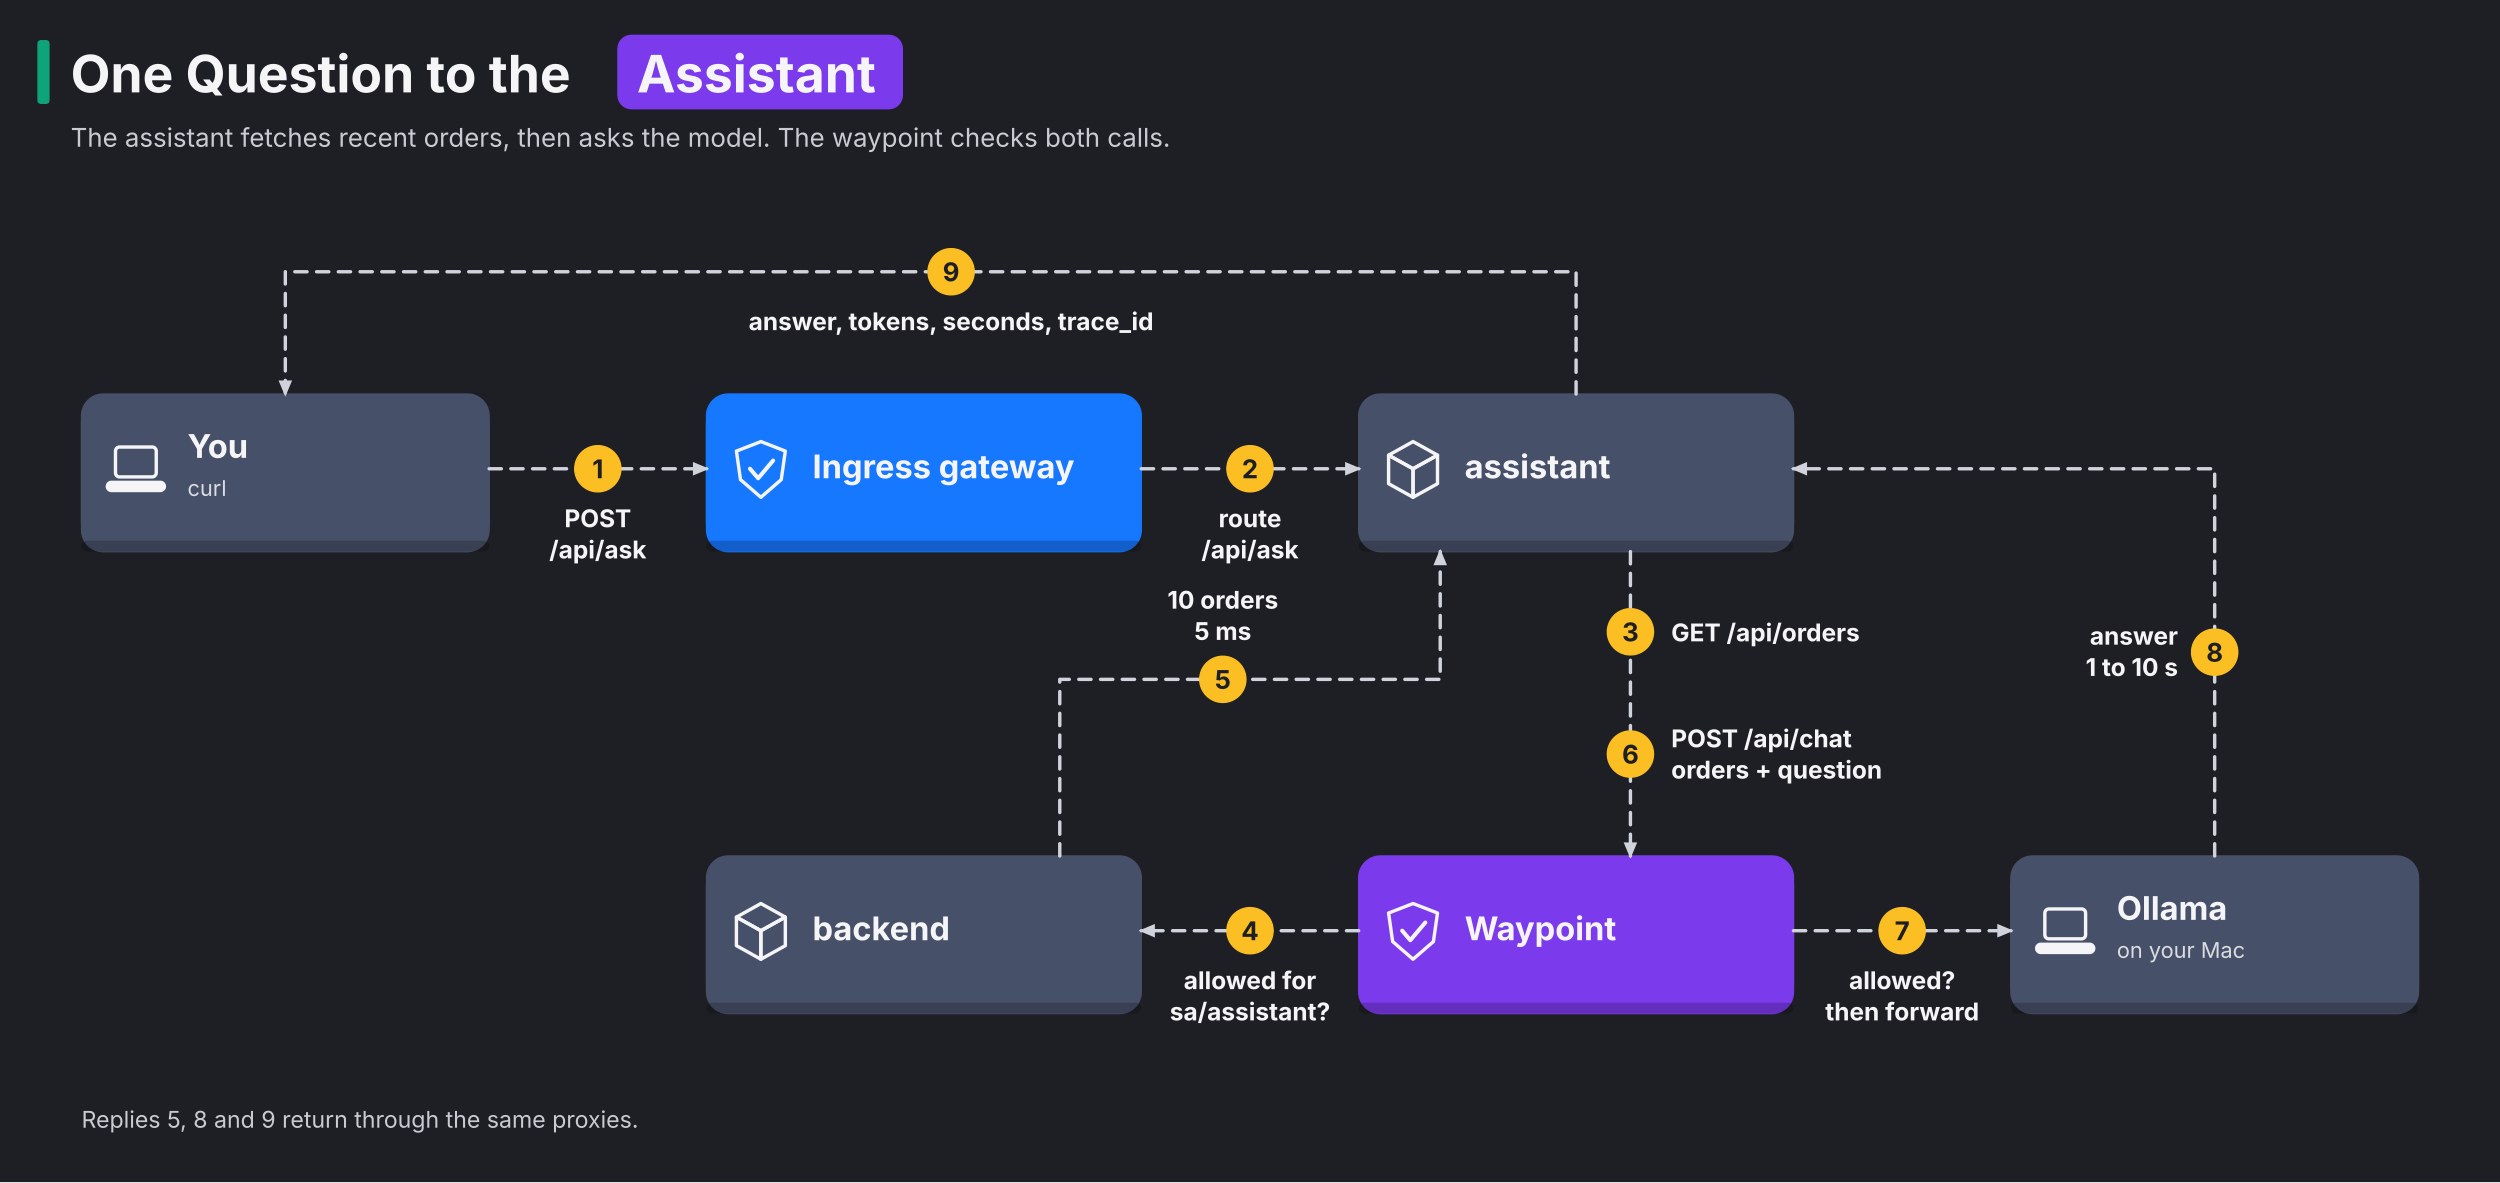
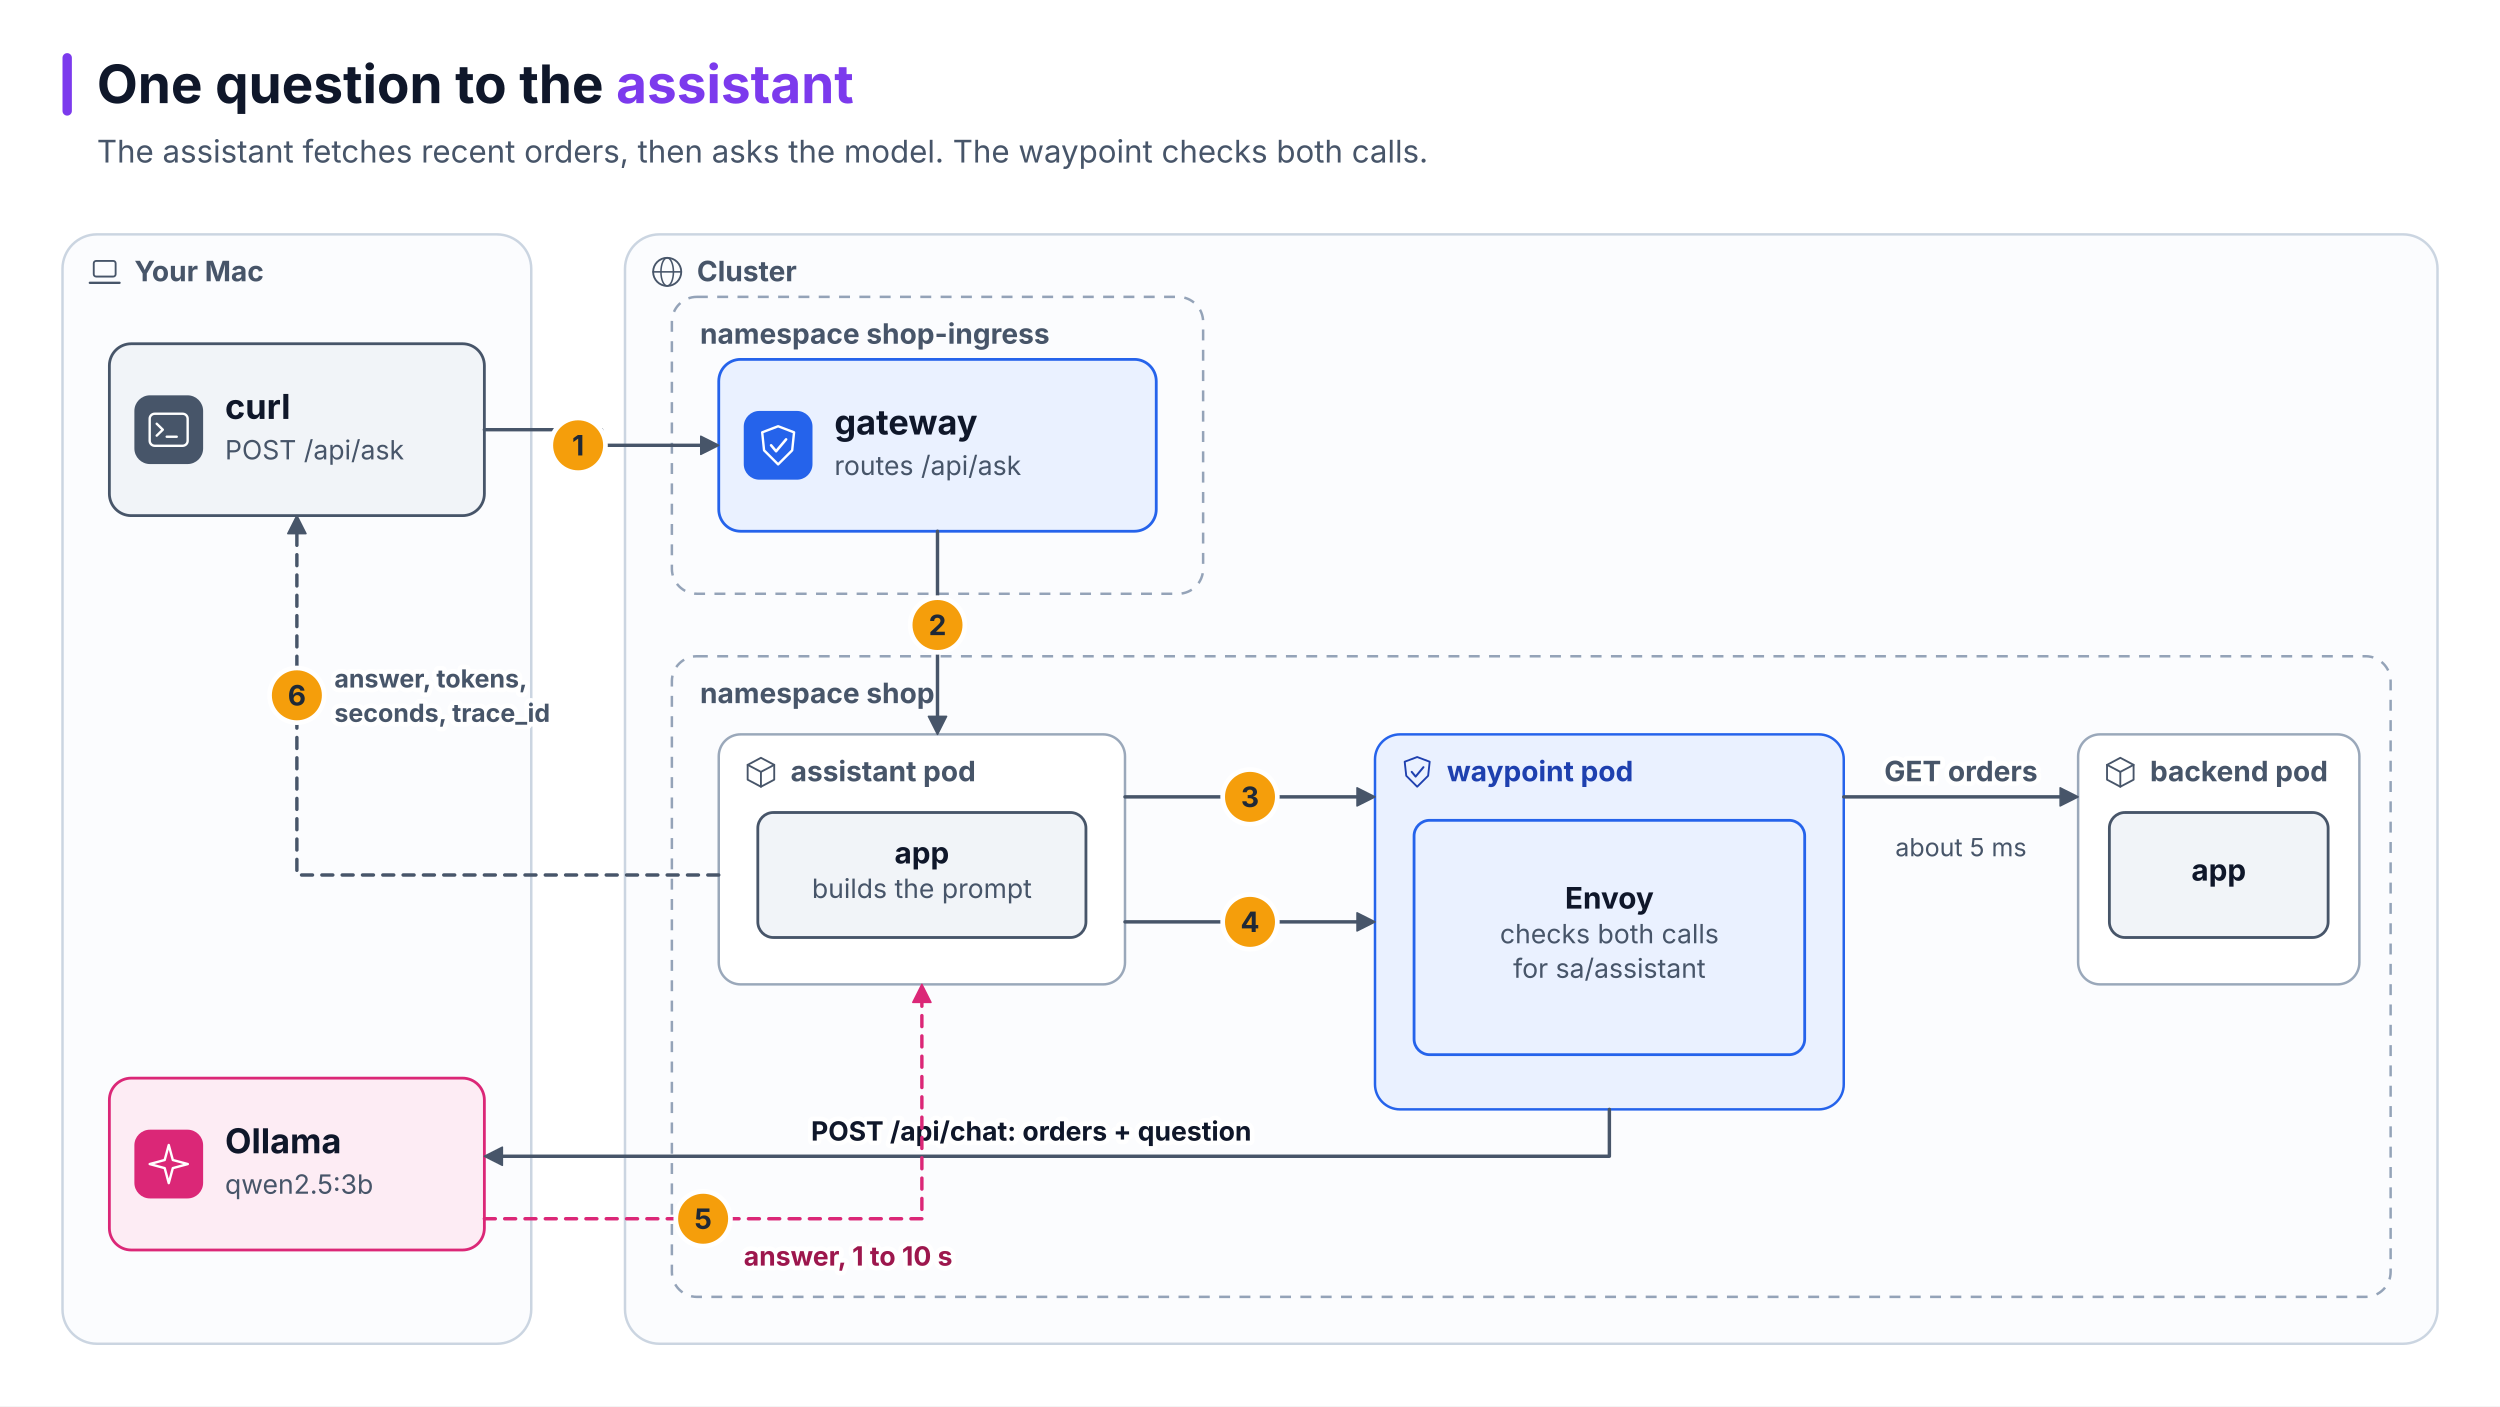
- <svg xmlns="http://www.w3.org/2000/svg" width="1840" height="870" viewBox="0 0 1840 870" font-family="Inter, -apple-system, 'Segoe UI', Helvetica, Arial, sans-serif">
-   <rect width="1840" height="870" fill="#1e1f24" />
-   <defs>
-     <marker id="h" markerWidth="12" markerHeight="10" refX="10" refY="5" orient="auto" markerUnits="userSpaceOnUse">
-       <path d="M0,0 L12,5 L0,10 z" fill="#d0d3dc" />
-     </marker>
-   </defs>
-   <rect x="28.0" y="30.0" width="8.0" height="46.0" rx="2" fill="#0ea47a" stroke="#0ea47a" stroke-width="1" />
-   <text x="52.0" y="68.0" font-size="38" fill="#f5f5f7" font-weight="700" text-anchor="start">One Question to the</text>
-   <rect x="454.8" y="26.0" width="209.3" height="54.0" rx="10" fill="#7c3aed" stroke="#7c3aed" stroke-width="1" />
-   <text x="468.8" y="68.0" font-size="38" fill="#f5f5f7" font-weight="700" text-anchor="start">Assistant</text>
-   <text x="52.0" y="108.0" font-size="19" fill="#c9cbd3" text-anchor="start">The assistant fetches recent orders, then asks the model. The waypoint checks both calls.</text>
-   <rect x="60.0" y="296.0" width="300.0" height="110.0" rx="16" fill="#475069" stroke="#475069" stroke-width="1" />
-   <rect x="60.0" y="290.0" width="300.0" height="110.0" rx="16" fill="#475069" stroke="#475069" stroke-width="1" />
-   <rect x="60.0" y="398.0" width="300.0" height="8.0" rx="4" fill="#00000033" stroke="#00000033" stroke-width="0" />
-   <rect x="85.0" y="329.0" width="30.0" height="22.0" rx="3" fill="none" stroke="#f5f5f7" stroke-width="2.5" />
-   <rect x="79.0" y="355.0" width="42.0" height="6.0" rx="3" fill="#f5f5f7" stroke="#f5f5f7" stroke-width="2.5" />
-   <text x="138.0" y="337.0" font-size="24" fill="#f5f5f7" font-weight="700" text-anchor="start">You</text>
-   <text x="138.0" y="365.0" font-size="16" fill="#ffffffcc" text-anchor="start">curl</text>
-   <rect x="520.0" y="296.0" width="320.0" height="110.0" rx="16" fill="#1677ff" stroke="#1677ff" stroke-width="1" />
-   <rect x="520.0" y="290.0" width="320.0" height="110.0" rx="16" fill="#1677ff" stroke="#1677ff" stroke-width="1" />
-   <rect x="520.0" y="398.0" width="320.0" height="8.0" rx="4" fill="#00000033" stroke="#00000033" stroke-width="0" />
-   <polygon points="560.0,325.0 578.0,332.0 575.0,353.0 560.0,366.0 545.0,353.0 542.0,332.0" fill="none" stroke="#f5f5f7" stroke-width="2.5" stroke-linejoin="round" />
-   <polyline points="552.0,345.0 558.0,352.0 569.0,339.0" fill="none" stroke="#f5f5f7" stroke-width="3" stroke-linecap="round" stroke-linejoin="round" />
-   <text x="598.0" y="352.0" font-size="24" fill="#f5f5f7" font-weight="700" text-anchor="start">Ingress gateway</text>
-   <rect x="1000.0" y="296.0" width="320.0" height="110.0" rx="16" fill="#475069" stroke="#475069" stroke-width="1" />
-   <rect x="1000.0" y="290.0" width="320.0" height="110.0" rx="16" fill="#475069" stroke="#475069" stroke-width="1" />
-   <rect x="1000.0" y="398.0" width="320.0" height="8.0" rx="4" fill="#00000033" stroke="#00000033" stroke-width="0" />
-   <polygon points="1040.0,325.0 1058.0,335.0 1040.0,345.0 1022.0,335.0" fill="none" stroke="#f5f5f7" stroke-width="2.5" stroke-linejoin="round" />
-   <polygon points="1022.0,335.0 1040.0,345.0 1040.0,366.0 1022.0,356.0" fill="none" stroke="#f5f5f7" stroke-width="2.5" stroke-linejoin="round" />
-   <polygon points="1058.0,335.0 1040.0,345.0 1040.0,366.0 1058.0,356.0" fill="none" stroke="#f5f5f7" stroke-width="2.5" stroke-linejoin="round" />
-   <text x="1078.0" y="352.0" font-size="24" fill="#f5f5f7" font-weight="700" text-anchor="start">assistant</text>
-   <rect x="520.0" y="636.0" width="320.0" height="110.0" rx="16" fill="#475069" stroke="#475069" stroke-width="1" />
-   <rect x="520.0" y="630.0" width="320.0" height="110.0" rx="16" fill="#475069" stroke="#475069" stroke-width="1" />
-   <rect x="520.0" y="738.0" width="320.0" height="8.0" rx="4" fill="#00000033" stroke="#00000033" stroke-width="0" />
-   <polygon points="560.0,665.0 578.0,675.0 560.0,685.0 542.0,675.0" fill="none" stroke="#f5f5f7" stroke-width="2.5" stroke-linejoin="round" />
-   <polygon points="542.0,675.0 560.0,685.0 560.0,706.0 542.0,696.0" fill="none" stroke="#f5f5f7" stroke-width="2.5" stroke-linejoin="round" />
-   <polygon points="578.0,675.0 560.0,685.0 560.0,706.0 578.0,696.0" fill="none" stroke="#f5f5f7" stroke-width="2.5" stroke-linejoin="round" />
-   <text x="598.0" y="692.0" font-size="24" fill="#f5f5f7" font-weight="700" text-anchor="start">backend</text>
-   <rect x="1000.0" y="636.0" width="320.0" height="110.0" rx="16" fill="#7c3aed" stroke="#7c3aed" stroke-width="1" />
-   <rect x="1000.0" y="630.0" width="320.0" height="110.0" rx="16" fill="#7c3aed" stroke="#7c3aed" stroke-width="1" />
-   <rect x="1000.0" y="738.0" width="320.0" height="8.0" rx="4" fill="#00000033" stroke="#00000033" stroke-width="0" />
-   <polygon points="1040.0,665.0 1058.0,672.0 1055.0,693.0 1040.0,706.0 1025.0,693.0 1022.0,672.0" fill="none" stroke="#f5f5f7" stroke-width="2.5" stroke-linejoin="round" />
-   <polyline points="1032.0,685.0 1038.0,692.0 1049.0,679.0" fill="none" stroke="#f5f5f7" stroke-width="3" stroke-linecap="round" stroke-linejoin="round" />
-   <text x="1078.0" y="692.0" font-size="24" fill="#f5f5f7" font-weight="700" text-anchor="start">Waypoint</text>
-   <rect x="1480.0" y="636.0" width="300.0" height="110.0" rx="16" fill="#475069" stroke="#475069" stroke-width="1" />
-   <rect x="1480.0" y="630.0" width="300.0" height="110.0" rx="16" fill="#475069" stroke="#475069" stroke-width="1" />
-   <rect x="1480.0" y="738.0" width="300.0" height="8.0" rx="4" fill="#00000033" stroke="#00000033" stroke-width="0" />
-   <rect x="1505.0" y="669.0" width="30.0" height="22.0" rx="3" fill="none" stroke="#f5f5f7" stroke-width="2.5" />
-   <rect x="1499.0" y="695.0" width="42.0" height="6.0" rx="3" fill="#f5f5f7" stroke="#f5f5f7" stroke-width="2.5" />
-   <text x="1558.0" y="677.0" font-size="24" fill="#f5f5f7" font-weight="700" text-anchor="start">Ollama</text>
-   <text x="1558.0" y="705.0" font-size="16" fill="#ffffffcc" text-anchor="start">on your Mac</text>
-   <polyline points="360.0,345.0 520.0,345.0" fill="none" stroke="#d0d3dc" stroke-width="2.5" stroke-linecap="round" stroke-linejoin="round" stroke-dasharray="9 7" marker-end="url(#h)" />
-   <ellipse cx="440.0" cy="345.0" rx="17" ry="17" fill="#fbbf24" stroke="#fbbf24" stroke-width="1" />
-   <text x="440.0" y="352.0" font-size="19" fill="#1e1f24" font-weight="700" text-anchor="middle">1</text>
-   <text x="440.0" y="388.0" font-size="18" fill="#f5f5f7" font-weight="700" text-anchor="middle">POST</text>
-   <text x="440.0" y="411.0" font-size="18" fill="#f5f5f7" font-weight="700" text-anchor="middle">/api/ask</text>
-   <polyline points="840.0,345.0 1000.0,345.0" fill="none" stroke="#d0d3dc" stroke-width="2.5" stroke-linecap="round" stroke-linejoin="round" stroke-dasharray="9 7" marker-end="url(#h)" />
-   <ellipse cx="920.0" cy="345.0" rx="17" ry="17" fill="#fbbf24" stroke="#fbbf24" stroke-width="1" />
-   <text x="920.0" y="352.0" font-size="19" fill="#1e1f24" font-weight="700" text-anchor="middle">2</text>
-   <text x="920.0" y="388.0" font-size="18" fill="#f5f5f7" font-weight="700" text-anchor="middle">route</text>
-   <text x="920.0" y="411.0" font-size="18" fill="#f5f5f7" font-weight="700" text-anchor="middle">/api/ask</text>
-   <polyline points="1200.0,406.0 1200.0,630.0" fill="none" stroke="#d0d3dc" stroke-width="2.5" stroke-linecap="round" stroke-linejoin="round" stroke-dasharray="9 7" marker-end="url(#h)" />
-   <ellipse cx="1200.0" cy="465.0" rx="17" ry="17" fill="#fbbf24" stroke="#fbbf24" stroke-width="1" />
-   <text x="1200.0" y="472.0" font-size="19" fill="#1e1f24" font-weight="700" text-anchor="middle">3</text>
-   <text x="1230.0" y="472.0" font-size="18" fill="#f5f5f7" font-weight="700" text-anchor="start">GET /api/orders</text>
-   <ellipse cx="1200.0" cy="555.0" rx="17" ry="17" fill="#fbbf24" stroke="#fbbf24" stroke-width="1" />
-   <text x="1200.0" y="562.0" font-size="19" fill="#1e1f24" font-weight="700" text-anchor="middle">6</text>
-   <text x="1230.0" y="550.0" font-size="18" fill="#f5f5f7" font-weight="700" text-anchor="start">POST /api/chat</text>
-   <text x="1230.0" y="573.0" font-size="18" fill="#f5f5f7" font-weight="700" text-anchor="start">orders + question</text>
-   <polyline points="1000.0,685.0 840.0,685.0" fill="none" stroke="#d0d3dc" stroke-width="2.5" stroke-linecap="round" stroke-linejoin="round" stroke-dasharray="9 7" marker-end="url(#h)" />
-   <ellipse cx="920.0" cy="685.0" rx="17" ry="17" fill="#fbbf24" stroke="#fbbf24" stroke-width="1" />
-   <text x="920.0" y="692.0" font-size="19" fill="#1e1f24" font-weight="700" text-anchor="middle">4</text>
-   <text x="920.0" y="728.0" font-size="18" fill="#f5f5f7" font-weight="700" text-anchor="middle">allowed for</text>
-   <text x="920.0" y="751.0" font-size="18" fill="#f5f5f7" font-weight="700" text-anchor="middle">sa/assistant?</text>
-   <polyline points="1320.0,685.0 1480.0,685.0" fill="none" stroke="#d0d3dc" stroke-width="2.5" stroke-linecap="round" stroke-linejoin="round" stroke-dasharray="9 7" marker-end="url(#h)" />
-   <ellipse cx="1400.0" cy="685.0" rx="17" ry="17" fill="#fbbf24" stroke="#fbbf24" stroke-width="1" />
-   <text x="1400.0" y="692.0" font-size="19" fill="#1e1f24" font-weight="700" text-anchor="middle">7</text>
-   <text x="1400.0" y="728.0" font-size="18" fill="#f5f5f7" font-weight="700" text-anchor="middle">allowed?</text>
-   <text x="1400.0" y="751.0" font-size="18" fill="#f5f5f7" font-weight="700" text-anchor="middle">then forward</text>
-   <polyline points="780.0,630.0 780.0,500.0 1060.0,500.0 1060.0,406.0" fill="none" stroke="#d0d3dc" stroke-width="2.5" stroke-linecap="round" stroke-linejoin="round" stroke-dasharray="9 7" marker-end="url(#h)" />
-   <ellipse cx="900.0" cy="500.0" rx="17" ry="17" fill="#fbbf24" stroke="#fbbf24" stroke-width="1" />
-   <text x="900.0" y="507.0" font-size="19" fill="#1e1f24" font-weight="700" text-anchor="middle">5</text>
-   <text x="900.0" y="448.0" font-size="18" fill="#f5f5f7" font-weight="700" text-anchor="middle">10 orders</text>
-   <text x="900.0" y="471.0" font-size="18" fill="#f5f5f7" font-weight="700" text-anchor="middle">5 ms</text>
-   <polyline points="1630.0,630.0 1630.0,345.0 1320.0,345.0" fill="none" stroke="#d0d3dc" stroke-width="2.5" stroke-linecap="round" stroke-linejoin="round" stroke-dasharray="9 7" marker-end="url(#h)" />
-   <ellipse cx="1630.0" cy="480.0" rx="17" ry="17" fill="#fbbf24" stroke="#fbbf24" stroke-width="1" />
-   <text x="1630.0" y="487.0" font-size="19" fill="#1e1f24" font-weight="700" text-anchor="middle">8</text>
-   <text x="1603.0" y="474.5" font-size="18" fill="#f5f5f7" font-weight="700" text-anchor="end">answer</text>
-   <text x="1603.0" y="497.5" font-size="18" fill="#f5f5f7" font-weight="700" text-anchor="end">1 to 10 s</text>
-   <polyline points="1160.0,290.0 1160.0,200.0 210.0,200.0 210.0,290.0" fill="none" stroke="#d0d3dc" stroke-width="2.5" stroke-linecap="round" stroke-linejoin="round" stroke-dasharray="9 7" marker-end="url(#h)" />
-   <ellipse cx="700.0" cy="200.0" rx="17" ry="17" fill="#fbbf24" stroke="#fbbf24" stroke-width="1" />
-   <text x="700.0" y="207.0" font-size="19" fill="#1e1f24" font-weight="700" text-anchor="middle">9</text>
-   <text x="700.0" y="243.0" font-size="18" fill="#f5f5f7" font-weight="700" text-anchor="middle">answer, tokens, seconds, trace_id</text>
-   <text x="60.0" y="830.0" font-size="17" fill="#c9cbd3" text-anchor="start">Replies 5, 8 and 9 return through the same proxies.</text>
+ <svg xmlns="http://www.w3.org/2000/svg" width="1600" height="900" viewBox="0 0 1600 900" font-family="Inter, -apple-system, 'Segoe UI', Helvetica, Arial, sans-serif">
+   <rect width="1600" height="900" fill="#ffffff" />
+   <rect x="40.0" y="34.0" width="6.0" height="40.0" rx="3.0" fill="#7c3aed" stroke="none" />
+   <text x="62" y="66" font-size="34" font-weight="700" fill="#0f172a">One question to the <tspan fill="#7c3aed">assistant</tspan>
+   </text>
+   <text x="62.0" y="104.0" font-size="20.0" fill="#475569" text-anchor="start">The assistant fetches recent orders, then asks the model. The waypoint checks both calls.</text>
+   <rect x="40.0" y="150.0" width="300.0" height="710.0" rx="22.0" fill="#fbfcfe" stroke="#cbd5e1" stroke-width="1.6" />
+   <rect x="60.0" y="167.0" width="14.0" height="10.0" rx="1.5" fill="none" stroke="#475569" stroke-width="1.2" />
+   <polyline points="57.5,181.0 76.5,181.0" fill="none" stroke="#475569" stroke-width="1.50" stroke-linecap="round" stroke-linejoin="round" />
+   <text x="86.0" y="180.0" font-size="18.0" fill="#475569" font-weight="700" text-anchor="start">Your Mac</text>
+   <rect x="70.0" y="220.0" width="240.0" height="110.0" rx="14.0" fill="#f1f4f8" stroke="#475569" stroke-width="1.8" />
+   <rect x="86.0" y="253.0" width="44.0" height="44.0" rx="10.0" fill="#475569" stroke="none" />
+   <rect x="95.8" y="264.8" width="24.3" height="20.5" rx="3.2" fill="none" stroke="#ffffff" stroke-width="1.536" />
+   <polyline points="100.3,271.2 104.2,275.0 100.3,278.8" fill="none" stroke="#ffffff" stroke-width="1.54" stroke-linecap="round" stroke-linejoin="round" />
+   <polyline points="106.7,279.5 113.1,279.5" fill="none" stroke="#ffffff" stroke-width="1.54" stroke-linecap="round" stroke-linejoin="round" />
+   <text x="144.0" y="268.1" font-size="22.0" fill="#0f172a" font-weight="700" text-anchor="start">curl</text>
+   <text x="144.0" y="294.0" font-size="17.0" fill="#475569" text-anchor="start">POST /api/ask</text>
+   <rect x="70.0" y="690.0" width="240.0" height="110.0" rx="14.0" fill="#fdecf4" stroke="#db2777" stroke-width="1.8" />
+   <rect x="86.0" y="723.0" width="44.0" height="44.0" rx="10.0" fill="#db2777" stroke="none" />
+   <polygon points="108.0,732.8 110.6,742.4 120.2,745.0 110.6,747.6 108.0,757.2 105.4,747.6 95.8,745.0 105.4,742.4" fill="none" stroke="#ffffff" stroke-width="1.54" stroke-linejoin="round" />
+   <text x="144.0" y="738.1" font-size="22.0" fill="#0f172a" font-weight="700" text-anchor="start">Ollama</text>
+   <text x="144.0" y="764.0" font-size="17.0" fill="#475569" text-anchor="start">qwen2.5:3b</text>
+   <rect x="400.0" y="150.0" width="1160.0" height="710.0" rx="22.0" fill="#fbfcfe" stroke="#cbd5e1" stroke-width="1.6" />
+   <ellipse cx="427.0" cy="174.0" rx="9.0" ry="9.0" fill="none" stroke="#475569" stroke-width="1.20" />
+   <ellipse cx="427.0" cy="174.0" rx="4.0" ry="9.0" fill="none" stroke="#475569" stroke-width="1.00" />
+   <polyline points="418.0,174.0 436.0,174.0" fill="none" stroke="#475569" stroke-width="1.00" stroke-linecap="round" stroke-linejoin="round" />
+   <text x="446.0" y="180.0" font-size="18.0" fill="#475569" font-weight="700" text-anchor="start">Cluster</text>
+   <rect x="430.0" y="190.0" width="340.0" height="190.0" rx="16.0" fill="none" stroke="#94a3b8" stroke-width="1.6" stroke-dasharray="7 6" />
+   <text x="448.0" y="220.0" font-size="18.0" fill="#475569" font-weight="700" text-anchor="start">namespace shop-ingress</text>
+   <rect x="460.0" y="230.0" width="280.0" height="110.0" rx="14.0" fill="#eaf1ff" stroke="#2563eb" stroke-width="1.8" />
+   <rect x="476.0" y="263.0" width="44.0" height="44.0" rx="10.0" fill="#2563eb" stroke="none" />
+   <polygon points="498.0,272.8 508.2,276.7 507.0,288.2 498.0,297.2 489.0,288.2 487.8,276.7" fill="none" stroke="#ffffff" stroke-width="1.54" stroke-linejoin="round" />
+   <polyline points="493.5,285.0 496.7,288.8 503.1,281.2" fill="none" stroke="#ffffff" stroke-width="1.66" stroke-linecap="round" stroke-linejoin="round" />
+   <text x="534.0" y="278.1" font-size="22.0" fill="#0f172a" font-weight="700" text-anchor="start">gateway</text>
+   <text x="534.0" y="304.0" font-size="17.0" fill="#475569" text-anchor="start">routes /api/ask</text>
+   <rect x="430.0" y="420.0" width="1100.0" height="410.0" rx="16.0" fill="none" stroke="#94a3b8" stroke-width="1.6" stroke-dasharray="7 6" />
+   <text x="448.0" y="450.0" font-size="18.0" fill="#475569" font-weight="700" text-anchor="start">namespace shop</text>
+   <rect x="460.0" y="470.0" width="260.0" height="160.0" rx="14.0" fill="#ffffff" stroke="#9aa8ba" stroke-width="1.6" />
+   <polygon points="487.0,485.0 495.5,489.5 495.5,499.0 487.0,503.5 478.5,499.0 478.5,489.5" fill="none" stroke="#475569" stroke-width="1.20" stroke-linejoin="round" />
+   <polyline points="478.5,489.5 487.0,494.0 495.5,489.5" fill="none" stroke="#475569" stroke-width="1.20" stroke-linecap="round" stroke-linejoin="round" />
+   <polyline points="487.0,494.0 487.0,503.5" fill="none" stroke="#475569" stroke-width="1.20" stroke-linecap="round" stroke-linejoin="round" />
+   <text x="506.0" y="500.0" font-size="18.0" fill="#475569" font-weight="700" text-anchor="start">assistant pod</text>
+   <rect x="485.0" y="520.0" width="210.0" height="80.0" rx="10.0" fill="#f1f4f8" stroke="#475569" stroke-width="1.8" />
+   <text x="590.0" y="552.6" font-size="19.0" fill="#0f172a" font-weight="700" text-anchor="middle">app</text>
+   <text x="590.0" y="574.7" font-size="17.0" fill="#475569" text-anchor="middle">builds the prompt</text>
+   <rect x="880.0" y="470.0" width="300.0" height="240.0" rx="16.0" fill="#eaf1ff" stroke="#2563eb" stroke-width="1.6" />
+   <polygon points="907.0,484.5 915.0,487.5 914.0,496.5 907.0,503.5 900.0,496.5 899.0,487.5" fill="none" stroke="#1e40af" stroke-width="1.20" stroke-linejoin="round" />
+   <polyline points="903.5,494.0 906.0,497.0 911.0,491.0" fill="none" stroke="#1e40af" stroke-width="1.30" stroke-linecap="round" stroke-linejoin="round" />
+   <text x="926.0" y="500.0" font-size="18.0" fill="#1e40af" font-weight="700" text-anchor="start">waypoint pod</text>
+   <rect x="905.0" y="525.0" width="250.0" height="150.0" rx="10.0" fill="#eaf1ff" stroke="#2563eb" stroke-width="1.8" />
+   <text x="1030.0" y="581.5" font-size="19.0" fill="#0f172a" font-weight="700" text-anchor="middle">Envoy</text>
+   <text x="1030.0" y="603.7" font-size="17.0" fill="#475569" text-anchor="middle">checks both calls</text>
+   <text x="1030.0" y="625.8" font-size="17.0" fill="#475569" text-anchor="middle">for sa/assistant</text>
+   <rect x="1330.0" y="470.0" width="180.0" height="160.0" rx="14.0" fill="#ffffff" stroke="#9aa8ba" stroke-width="1.6" />
+   <polygon points="1357.0,485.0 1365.5,489.5 1365.5,499.0 1357.0,503.5 1348.5,499.0 1348.5,489.5" fill="none" stroke="#475569" stroke-width="1.20" stroke-linejoin="round" />
+   <polyline points="1348.5,489.5 1357.0,494.0 1365.5,489.5" fill="none" stroke="#475569" stroke-width="1.20" stroke-linecap="round" stroke-linejoin="round" />
+   <polyline points="1357.0,494.0 1357.0,503.5" fill="none" stroke="#475569" stroke-width="1.20" stroke-linecap="round" stroke-linejoin="round" />
+   <text x="1376.0" y="500.0" font-size="18.0" fill="#475569" font-weight="700" text-anchor="start">backend pod</text>
+   <rect x="1350.0" y="520.0" width="140.0" height="80.0" rx="10.0" fill="#f1f4f8" stroke="#475569" stroke-width="1.8" />
+   <text x="1420.0" y="563.6" font-size="19.0" fill="#0f172a" font-weight="700" text-anchor="middle">app</text>
+   <polyline points="310.0,275.0 385.0,275.0 385.0,285.0 450.5,285.0" fill="none" stroke="#475569" stroke-width="2.20" stroke-linecap="round" stroke-linejoin="round" />
+   <polygon points="460.0,285.0 448.5,290.8 448.5,279.2" fill="#475569" stroke="#475569" stroke-width="1" stroke-linejoin="round" />
+   <ellipse cx="370.0" cy="285.0" rx="19.0" ry="19.0" fill="#ffffff" stroke="none" />
+   <ellipse cx="370.0" cy="285.0" rx="16.0" ry="16.0" fill="#f59e0b" stroke="none" />
+   <text x="370.0" y="291.5" font-size="18.0" fill="#1f2937" font-weight="700" text-anchor="middle">1</text>
+   <polyline points="600.0,340.0 600.0,460.5" fill="none" stroke="#475569" stroke-width="2.20" stroke-linecap="round" stroke-linejoin="round" />
+   <polygon points="600.0,470.0 594.2,458.5 605.8,458.5" fill="#475569" stroke="#475569" stroke-width="1" stroke-linejoin="round" />
+   <ellipse cx="600.0" cy="400.0" rx="19.0" ry="19.0" fill="#ffffff" stroke="none" />
+   <ellipse cx="600.0" cy="400.0" rx="16.0" ry="16.0" fill="#f59e0b" stroke="none" />
+   <text x="600.0" y="406.5" font-size="18.0" fill="#1f2937" font-weight="700" text-anchor="middle">2</text>
+   <polyline points="720.0,510.0 870.5,510.0" fill="none" stroke="#475569" stroke-width="2.20" stroke-linecap="round" stroke-linejoin="round" />
+   <polygon points="880.0,510.0 868.5,515.8 868.5,504.2" fill="#475569" stroke="#475569" stroke-width="1" stroke-linejoin="round" />
+   <ellipse cx="800.0" cy="510.0" rx="19.0" ry="19.0" fill="#ffffff" stroke="none" />
+   <ellipse cx="800.0" cy="510.0" rx="16.0" ry="16.0" fill="#f59e0b" stroke="none" />
+   <text x="800.0" y="516.5" font-size="18.0" fill="#1f2937" font-weight="700" text-anchor="middle">3</text>
+   <polyline points="1180.0,510.0 1320.5,510.0" fill="none" stroke="#475569" stroke-width="2.20" stroke-linecap="round" stroke-linejoin="round" />
+   <polygon points="1330.0,510.0 1318.5,515.8 1318.5,504.2" fill="#475569" stroke="#475569" stroke-width="1" stroke-linejoin="round" />
+   <text x="1255.0" y="500.0" font-size="18.0" fill="#475569" font-weight="700" stroke="#ffffff" stroke-width="6" stroke-linejoin="round" paint-order="stroke" text-anchor="middle">GET orders</text>
+   <text x="1255.0" y="548.0" font-size="16.0" fill="#475569" text-anchor="middle">about 5 ms</text>
+   <polyline points="720.0,590.0 870.5,590.0" fill="none" stroke="#475569" stroke-width="2.20" stroke-linecap="round" stroke-linejoin="round" />
+   <polygon points="880.0,590.0 868.5,595.8 868.5,584.2" fill="#475569" stroke="#475569" stroke-width="1" stroke-linejoin="round" />
+   <ellipse cx="800.0" cy="590.0" rx="19.0" ry="19.0" fill="#ffffff" stroke="none" />
+   <ellipse cx="800.0" cy="590.0" rx="16.0" ry="16.0" fill="#f59e0b" stroke="none" />
+   <text x="800.0" y="596.5" font-size="18.0" fill="#1f2937" font-weight="700" text-anchor="middle">4</text>
+   <polyline points="1030.0,710.0 1030.0,740.0 319.5,740.0" fill="none" stroke="#475569" stroke-width="2.20" stroke-linecap="round" stroke-linejoin="round" />
+   <polygon points="310.0,740.0 321.5,734.2 321.5,745.8" fill="#475569" stroke="#475569" stroke-width="1" stroke-linejoin="round" />
+   <text x="660.0" y="730.0" font-size="17.0" fill="#0f172a" font-weight="700" stroke="#ffffff" stroke-width="6" stroke-linejoin="round" paint-order="stroke" text-anchor="middle">POST /api/chat: orders + question</text>
+   <polyline points="310.0,780.0 590.0,780.0 590.0,639.5" fill="none" stroke="#db2777" stroke-width="2.20" stroke-linecap="round" stroke-linejoin="round" stroke-dasharray="7 6" />
+   <polygon points="590.0,630.0 595.8,641.5 584.2,641.5" fill="#db2777" stroke="#db2777" stroke-width="1" stroke-linejoin="round" />
+   <ellipse cx="450.0" cy="780.0" rx="19.0" ry="19.0" fill="#ffffff" stroke="none" />
+   <ellipse cx="450.0" cy="780.0" rx="16.0" ry="16.0" fill="#f59e0b" stroke="none" />
+   <text x="450.0" y="786.5" font-size="18.0" fill="#1f2937" font-weight="700" text-anchor="middle">5</text>
+   <text x="476.0" y="810.0" font-size="17.0" fill="#9d174d" font-weight="700" stroke="#ffffff" stroke-width="6" stroke-linejoin="round" paint-order="stroke" text-anchor="start">answer, 1 to 10 s</text>
+   <polyline points="460.0,560.0 190.0,560.0 190.0,339.5" fill="none" stroke="#475569" stroke-width="2.20" stroke-linecap="round" stroke-linejoin="round" stroke-dasharray="7 6" />
+   <polygon points="190.0,330.0 195.8,341.5 184.2,341.5" fill="#475569" stroke="#475569" stroke-width="1" stroke-linejoin="round" />
+   <ellipse cx="190.0" cy="445.0" rx="19.0" ry="19.0" fill="#ffffff" stroke="none" />
+   <ellipse cx="190.0" cy="445.0" rx="16.0" ry="16.0" fill="#f59e0b" stroke="none" />
+   <text x="190.0" y="451.5" font-size="18.0" fill="#1f2937" font-weight="700" text-anchor="middle">6</text>
+   <text x="214.0" y="440.0" font-size="16.0" fill="#475569" font-weight="700" stroke="#ffffff" stroke-width="6" stroke-linejoin="round" paint-order="stroke" text-anchor="start">answer, tokens,</text>
+   <text x="214.0" y="462.0" font-size="16.0" fill="#475569" font-weight="700" stroke="#ffffff" stroke-width="6" stroke-linejoin="round" paint-order="stroke" text-anchor="start">seconds, trace_id</text>
</svg>
